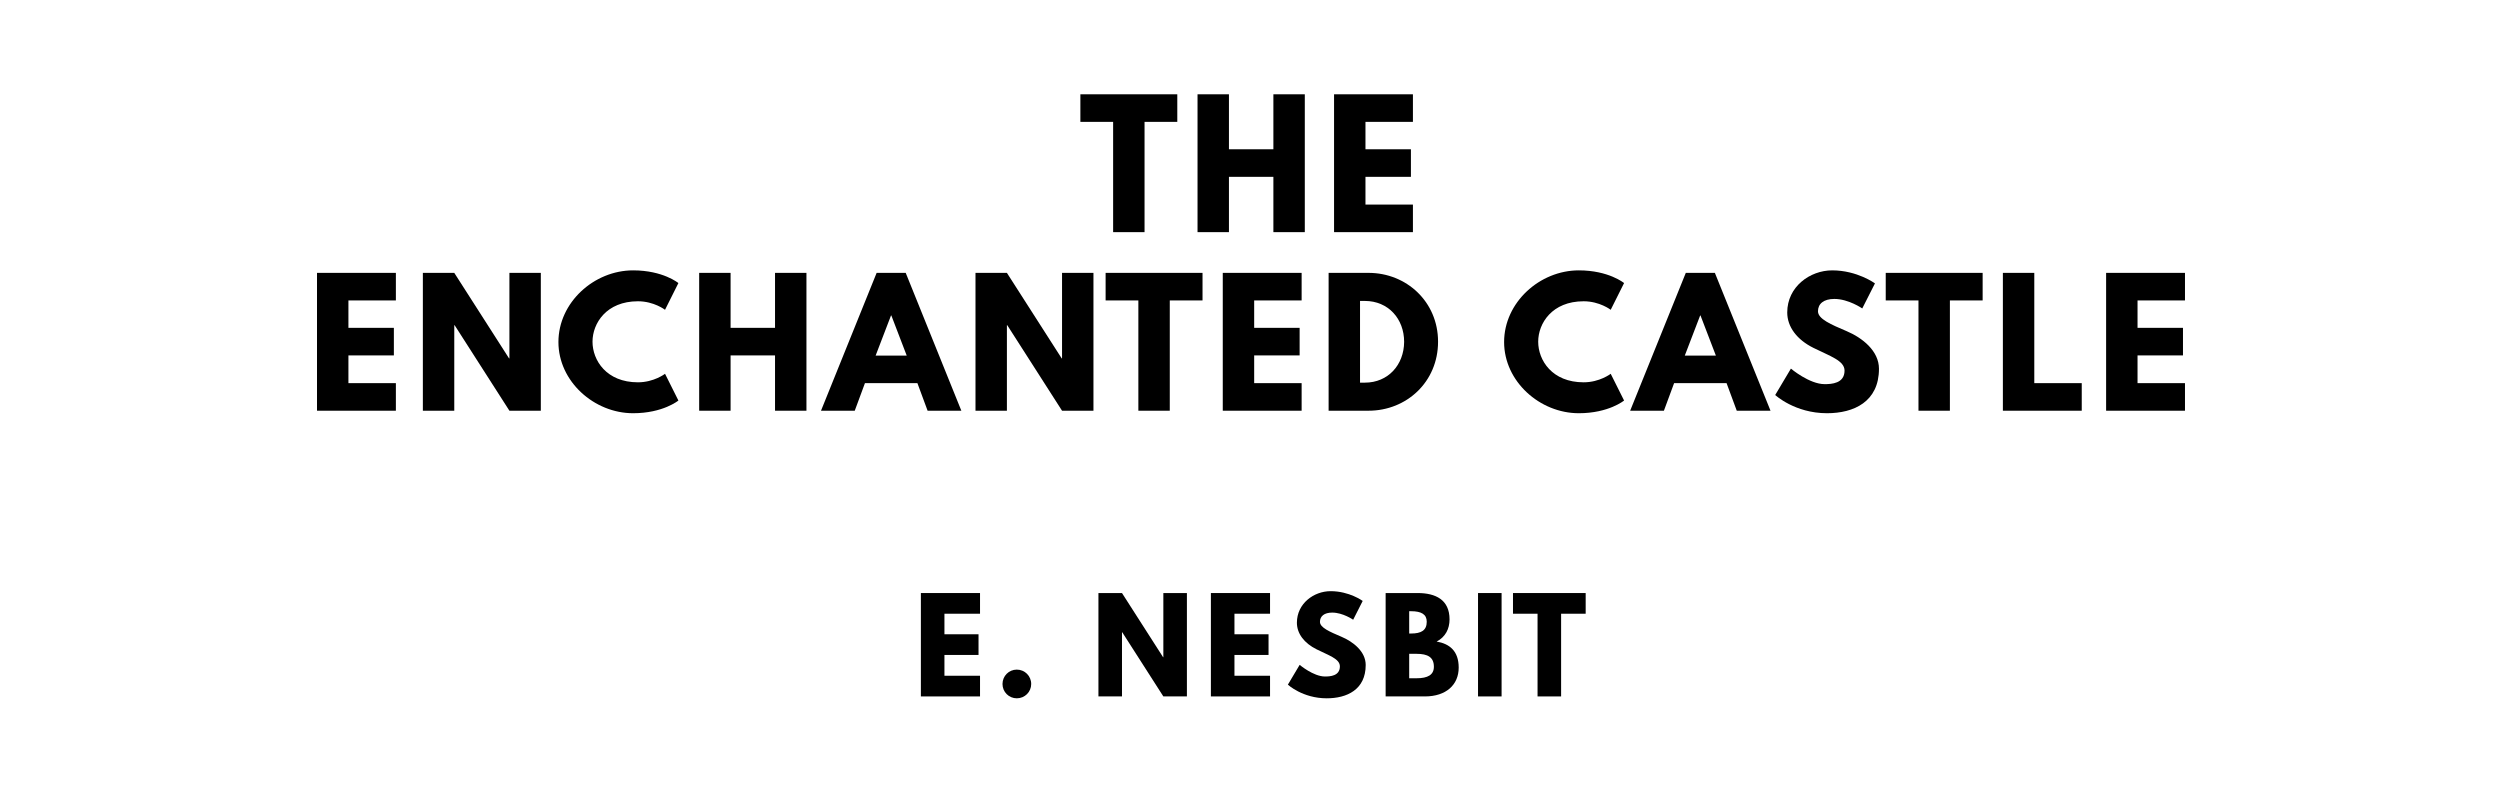
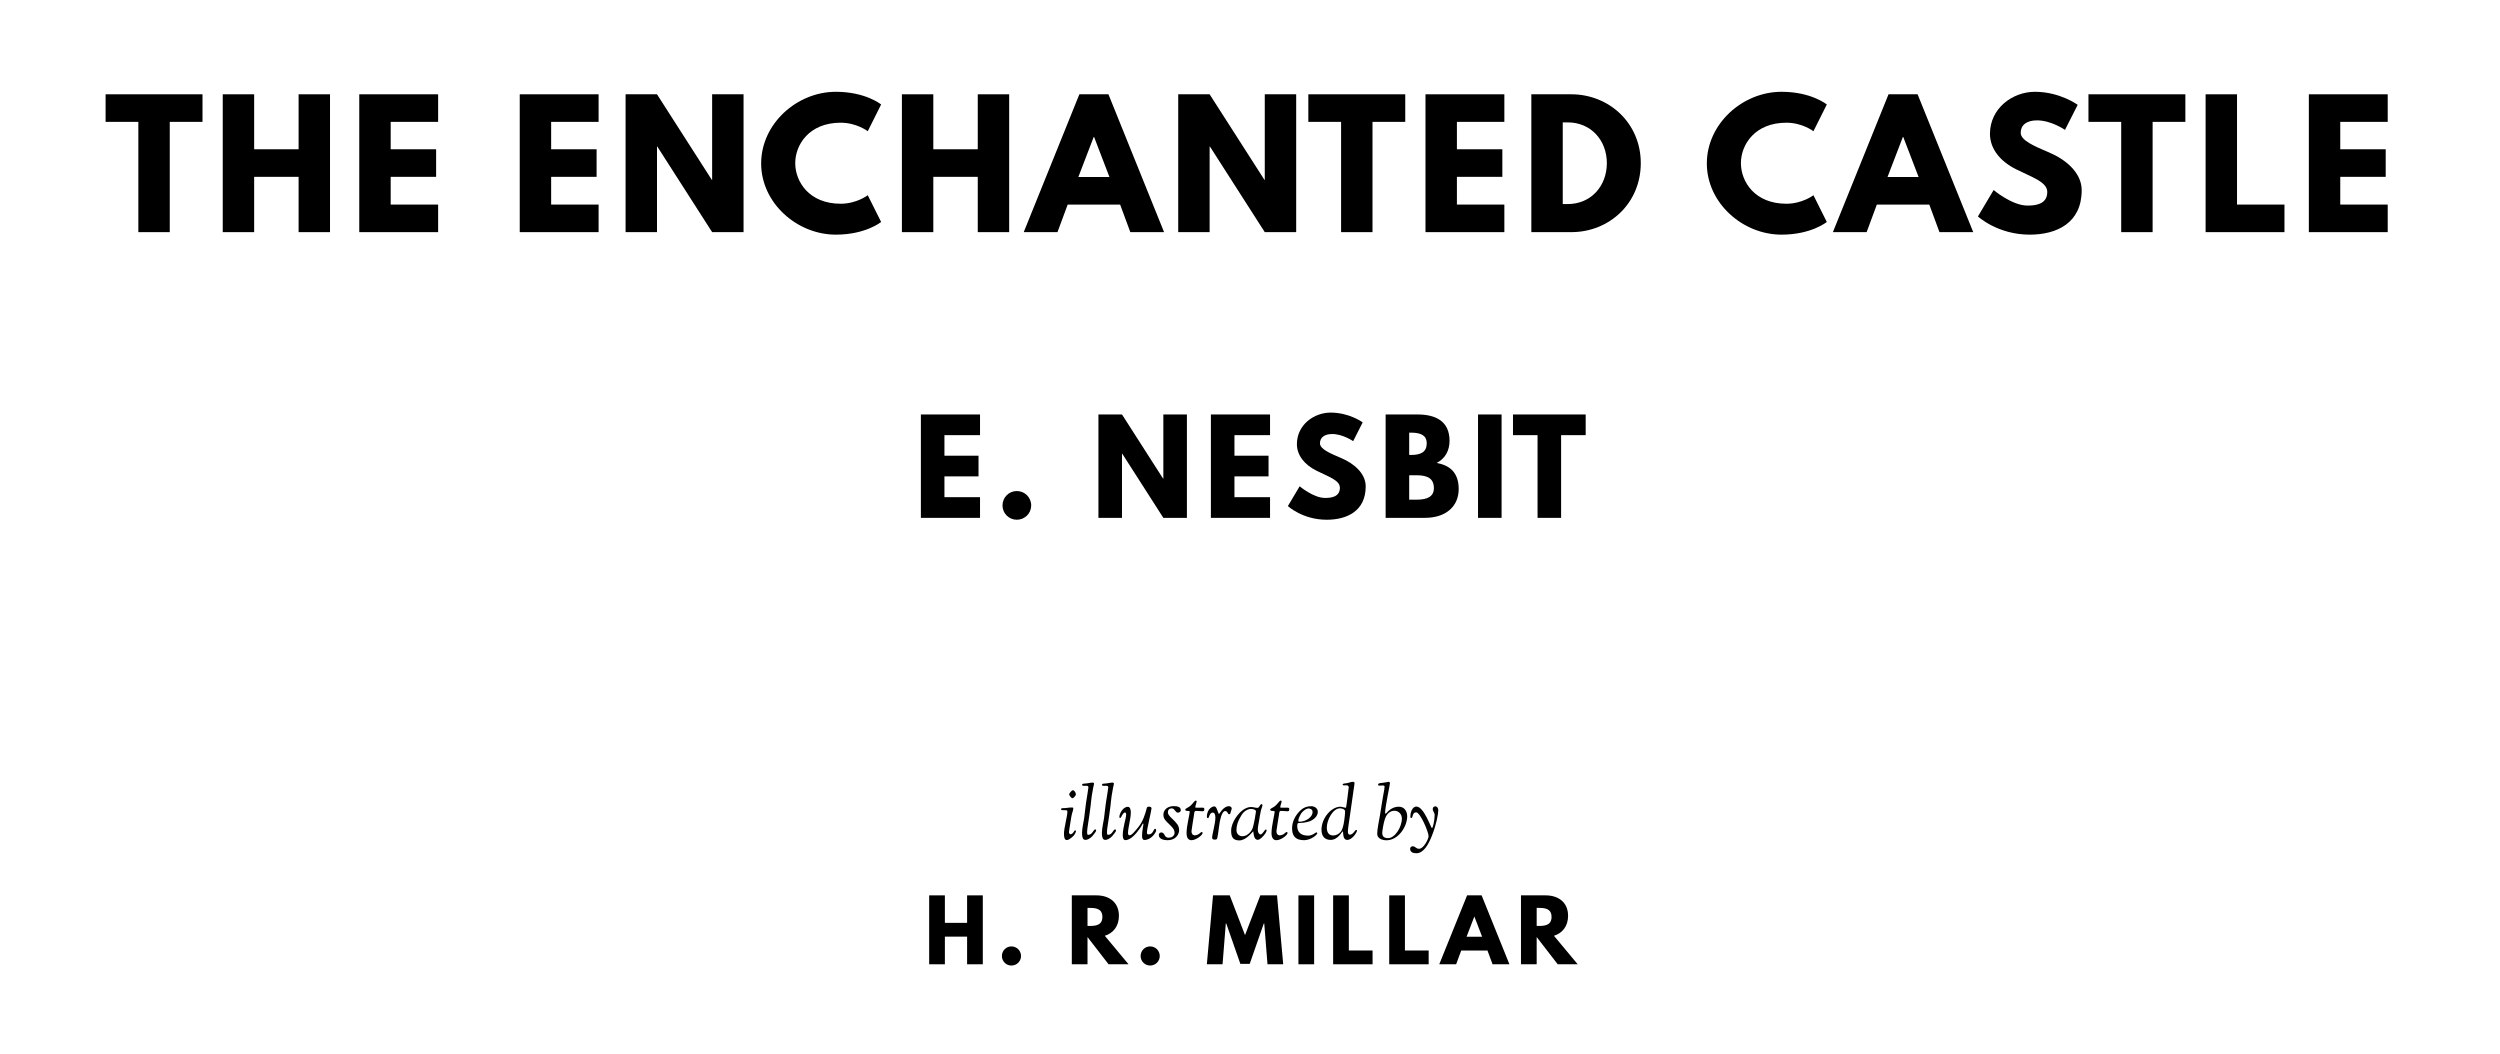
- <svg xmlns="http://www.w3.org/2000/svg" version="1.1" viewBox="0 0 1400 440">
+ <svg xmlns="http://www.w3.org/2000/svg" version="1.1" viewBox="0 0 1400 590">
  <g>
-     <path d="m 605.014,68.246 18.339,0 0,61.754 17.591,0 0,-61.754 18.339,0 0,-15.439 -54.269,0 0,15.439 z" />
-     <path d="m 688.208,99.029 24.889,0 0,30.971 17.591,0 0,-77.193 -17.591,0 0,30.784 -24.889,0 0,-30.784 -17.591,0 0,77.193 17.591,0 0,-30.971 z" />
-     <path d="m 791.236,52.807 -44.164,0 0,77.193 44.164,0 0,-15.439 -26.573,0 0,-15.532 25.45,0 0,-15.439 -25.45,0 0,-15.345 26.573,0 0,-15.439 z" />
+     <path d="m 59.133,68.246 18.339,0 0,61.754 17.591,0 0,-61.754 18.339,0 0,-15.439 -54.269,0 0,15.439 z" />
+     <path d="m 142.327,99.029 24.889,0 0,30.971 17.591,0 0,-77.193 -17.591,0 0,30.784 -24.889,0 0,-30.784 -17.591,0 0,77.193 17.591,0 0,-30.971 z" />
+     <path d="m 245.355,52.807 -44.164,0 0,77.193 44.164,0 0,-15.439 -26.573,0 0,-15.532 25.45,0 0,-15.439 -25.45,0 0,-15.345 26.573,0 0,-15.439 z" />
+     <path d="m 335.216,52.807 -44.164,0 0,77.193 44.164,0 0,-15.439 -26.573,0 0,-15.532 25.45,0 0,-15.439 -25.45,0 0,-15.345 26.573,0 0,-15.439 z" />
+     <path d="m 367.92,82.094 0.187,0 L 398.797,130 l 17.591,0 0,-77.193 -17.591,0 0,47.906 -0.187,0 -30.69,-47.906 -17.591,0 0,77.193 17.591,0 0,-47.906 z" />
+     <path d="m 470.784,114.094 c -17.684,0 -25.45,-12.351 -25.45,-22.737 0,-10.292 7.766,-22.643 25.45,-22.643 8.982,0 15.158,4.772 15.158,4.772 l 7.485,-14.971 c 0,0 -8.608,-7.111 -25.357,-7.111 -21.895,0 -41.825,17.965 -41.825,40.14 0,22.082 20.023,39.86 41.825,39.86 16.749,0 25.357,-7.111 25.357,-7.111 l -7.485,-14.971 c 0,0 -6.175,4.772 -15.158,4.772 z" />
+     <path d="m 522.656,99.029 24.889,0 0,30.971 17.591,0 0,-77.193 -17.591,0 0,30.784 -24.889,0 0,-30.784 -17.591,0 0,77.193 17.591,0 0,-30.971 z" />
+     <path d="m 620.725,52.807 -16.281,0 L 573.287,130 l 18.901,0 5.708,-15.439 29.38,0 5.708,15.439 18.901,0 -31.158,-77.193 z m 0.561,46.316 -17.404,0 8.608,-22.456 0.187,0 8.608,22.456 z" />
+     <path d="m 677.393,82.094 0.187,0 L 708.27,130 l 17.591,0 0,-77.193 -17.591,0 0,47.906 -0.187,0 -30.69,-47.906 -17.591,0 0,77.193 17.591,0 0,-47.906 z" />
+     <path d="m 732.671,68.246 18.339,0 0,61.754 17.591,0 0,-61.754 18.339,0 0,-15.439 -54.269,0 0,15.439 z" />
+     <path d="m 842.439,52.807 -44.164,0 0,77.193 44.164,0 0,-15.439 -26.573,0 0,-15.532 25.45,0 0,-15.439 -25.45,0 0,-15.345 26.573,0 0,-15.439 z" />
+     <path d="m 857.551,52.807 0,77.193 22.363,0 c 21.24,0 38.924,-16.094 38.924,-38.643 0,-22.456 -17.778,-38.55 -38.924,-38.55 l -22.363,0 z m 17.591,61.474 0,-45.754 2.713,0 c 13.099,0 21.988,10.012 21.988,22.924 -0.094,12.912 -8.982,22.83 -21.988,22.83 l -2.713,0 z" />
+     <path d="m 1000.367,114.094 c -17.684,0 -25.45,-12.351 -25.45,-22.737 0,-10.292 7.766,-22.643 25.45,-22.643 8.982,0 15.158,4.772 15.158,4.772 l 7.485,-14.971 c 0,0 -8.608,-7.111 -25.357,-7.111 -21.895,0 -41.825,17.965 -41.825,40.14 0,22.082 20.023,39.86 41.825,39.86 16.749,0 25.357,-7.111 25.357,-7.111 l -7.485,-14.971 c 0,0 -6.176,4.772 -15.158,4.772 z" />
+     <path d="m 1073.854,52.807 -16.281,0 L 1026.415,130 l 18.901,0 5.708,-15.439 29.38,0 5.708,15.439 18.901,0 -31.158,-77.193 z m 0.561,46.316 -17.404,0 8.608,-22.456 0.187,0 8.608,22.456 z" />
+     <path d="m 1139.548,51.404 c -12.444,0 -25.17,9.17 -25.17,23.579 0,8.047 5.427,15.251 14.69,19.836 9.17,4.585 17.404,7.111 17.404,12.725 0,7.205 -7.298,7.579 -11.134,7.579 -8.608,0 -18.901,-8.702 -18.901,-8.702 l -8.795,14.784 c 0,0 10.947,10.199 29.006,10.199 15.064,0 29.099,-6.456 29.099,-24.889 0,-10.105 -9.45,-17.404 -18.058,-21.053 -8.795,-3.743 -16.093,-6.83 -16.093,-11.135 0,-4.211 3.181,-6.924 9.17,-6.924 7.953,0 15.626,5.333 15.626,5.333 l 7.111,-14.035 c 0,0 -9.918,-7.298 -23.953,-7.298 z" />
+     <path d="m 1169.535,68.246 18.339,0 0,61.754 17.591,0 0,-61.754 18.339,0 0,-15.439 -54.269,0 0,15.439 z" />
+     <path d="m 1252.73,52.807 -17.591,0 0,77.193 44.164,0 0,-15.439 -26.573,0 0,-61.754 z" />
+     <path d="m 1337.117,52.807 -44.164,0 0,77.193 44.164,0 0,-15.439 -26.573,0 0,-15.532 25.45,0 0,-15.439 -25.45,0 0,-15.345 26.573,0 0,-15.439 z" />
  </g>
  <g>
-     <path d="m 221.689,152.807 -44.164,0 0,77.193 44.164,0 0,-15.439 -26.573,0 0,-15.532 25.45,0 0,-15.439 -25.45,0 0,-15.345 26.573,0 0,-15.439 z" />
-     <path d="m 254.393,182.094 0.187,0 30.69,47.906 17.591,0 0,-77.193 -17.591,0 0,47.906 -0.187,0 -30.69,-47.906 -17.591,0 0,77.193 17.591,0 0,-47.906 z" />
-     <path d="m 357.257,214.094 c -17.684,0 -25.45,-12.351 -25.45,-22.737 0,-10.292 7.766,-22.643 25.45,-22.643 8.982,0 15.158,4.772 15.158,4.772 l 7.485,-14.971 c 0,0 -8.608,-7.111 -25.357,-7.111 -21.895,0 -41.825,17.965 -41.825,40.14 0,22.082 20.023,39.86 41.825,39.86 16.749,0 25.357,-7.111 25.357,-7.111 l -7.485,-14.971 c 0,0 -6.175,4.772 -15.158,4.772 z" />
-     <path d="m 409.129,199.029 24.889,0 0,30.971 17.591,0 0,-77.193 -17.591,0 0,30.784 -24.889,0 0,-30.784 -17.591,0 0,77.193 17.591,0 0,-30.971 z" />
-     <path d="m 507.198,152.807 -16.281,0 -31.158,77.193 18.901,0 5.708,-15.439 29.38,0 5.708,15.439 18.901,0 -31.158,-77.193 z m 0.561,46.316 -17.404,0 8.608,-22.456 0.187,0 8.608,22.456 z" />
-     <path d="m 563.866,182.094 0.187,0 30.69,47.906 17.591,0 0,-77.193 -17.591,0 0,47.906 -0.187,0 -30.69,-47.906 -17.591,0 0,77.193 17.591,0 0,-47.906 z" />
-     <path d="m 619.144,168.246 18.339,0 0,61.754 17.591,0 0,-61.754 18.339,0 0,-15.439 -54.269,0 0,15.439 z" />
-     <path d="m 728.912,152.807 -44.164,0 0,77.193 44.164,0 0,-15.439 -26.573,0 0,-15.532 25.45,0 0,-15.439 -25.45,0 0,-15.345 26.573,0 0,-15.439 z" />
-     <path d="m 744.024,152.807 0,77.193 22.363,0 c 21.24,0 38.924,-16.094 38.924,-38.643 0,-22.456 -17.778,-38.55 -38.924,-38.55 l -22.363,0 z m 17.591,61.474 0,-45.754 2.713,0 c 13.099,0 21.988,10.012 21.988,22.924 -0.094,12.912 -8.982,22.83 -21.988,22.83 l -2.713,0 z" />
-     <path d="m 886.84,214.094 c -17.684,0 -25.45,-12.351 -25.45,-22.737 0,-10.292 7.766,-22.643 25.45,-22.643 8.982,0 15.158,4.772 15.158,4.772 l 7.485,-14.971 c 0,0 -8.608,-7.111 -25.357,-7.111 -21.895,0 -41.825,17.965 -41.825,40.14 0,22.082 20.023,39.86 41.825,39.86 16.749,0 25.357,-7.111 25.357,-7.111 l -7.485,-14.971 c 0,0 -6.175,4.772 -15.158,4.772 z" />
-     <path d="m 960.327,152.807 -16.281,0 -31.158,77.193 18.901,0 5.708,-15.439 29.38,0 5.708,15.439 18.901,0 -31.158,-77.193 z m 0.561,46.316 -17.404,0 8.608,-22.456 0.187,0 8.608,22.456 z" />
-     <path d="m 1026.021,151.404 c -12.444,0 -25.17,9.17 -25.17,23.579 0,8.047 5.427,15.251 14.69,19.836 9.17,4.585 17.404,7.111 17.404,12.725 0,7.205 -7.298,7.579 -11.134,7.579 -8.608,0 -18.901,-8.702 -18.901,-8.702 l -8.795,14.784 c 0,0 10.947,10.199 29.006,10.199 15.064,0 29.099,-6.456 29.099,-24.889 0,-10.105 -9.45,-17.404 -18.058,-21.053 -8.795,-3.743 -16.093,-6.83 -16.093,-11.135 0,-4.211 3.181,-6.924 9.169,-6.924 7.953,0 15.626,5.333 15.626,5.333 l 7.111,-14.035 c 0,0 -9.918,-7.298 -23.953,-7.298 z" />
-     <path d="m 1056.008,168.246 18.339,0 0,61.754 17.591,0 0,-61.754 18.339,0 0,-15.439 -54.269,0 0,15.439 z" />
-     <path d="m 1139.203,152.807 -17.591,0 0,77.193 44.164,0 0,-15.439 -26.573,0 0,-61.754 z" />
-     <path d="m 1223.59,152.807 -44.164,0 0,77.193 44.164,0 0,-15.439 -26.573,0 0,-15.532 25.45,0 0,-15.439 -25.45,0 0,-15.345 26.573,0 0,-15.439 z" />
+     <path d="m 548.816,232.105 -33.123,0 0,57.895 33.123,0 0,-11.579 -19.93,0 0,-11.649 19.088,0 0,-11.579 -19.088,0 0,-11.509 19.93,0 0,-11.579 z" />
+     <path d="m 569.401,274.982 c -4.421,0 -8,3.579 -8,8.07 0,4.421 3.579,8 8,8 4.491,0 8.07,-3.579 8.07,-8 0,-4.491 -3.579,-8.07 -8.07,-8.07 z" />
+     <path d="m 628.316,254.07 0.14,0 23.018,35.93 13.193,0 0,-57.895 -13.193,0 0,35.93 -0.14,0 -23.018,-35.93 -13.193,0 0,57.895 13.193,0 0,-35.93 z" />
+     <path d="m 711.223,232.105 -33.123,0 0,57.895 33.123,0 0,-11.579 -19.93,0 0,-11.649 19.088,0 0,-11.579 -19.088,0 0,-11.509 19.93,0 0,-11.579 z" />
+     <path d="m 745.141,231.053 c -9.333,0 -18.877,6.877 -18.877,17.684 0,6.035 4.07,11.439 11.018,14.877 6.877,3.439 13.053,5.333 13.053,9.544 0,5.404 -5.474,5.684 -8.351,5.684 -6.456,0 -14.175,-6.526 -14.175,-6.526 l -6.596,11.088 c 0,0 8.211,7.649 21.754,7.649 11.298,0 21.825,-4.842 21.825,-18.667 0,-7.579 -7.088,-13.053 -13.544,-15.789 -6.596,-2.807 -12.07,-5.123 -12.07,-8.351 0,-3.158 2.386,-5.193 6.877,-5.193 5.965,0 11.719,4 11.719,4 l 5.333,-10.526 c 0,0 -7.439,-5.474 -17.965,-5.474 z" />
+     <path d="m 775.957,232.105 0,57.895 21.965,0 c 12,0 18.947,-6.596 18.947,-16.14 0,-9.333 -5.123,-13.333 -12.351,-14.596 4.912,-2.526 7.228,-7.088 7.228,-12.421 0,-11.018 -7.86,-14.737 -17.825,-14.737 l -17.965,0 z m 13.193,22.667 0,-12.491 1.053,0 c 5.754,0 8.772,1.754 8.772,5.895 0,4.842 -3.088,6.596 -8.772,6.596 l -1.053,0 z m 0,25.053 0,-13.684 4.14,0 c 6.246,0 9.684,1.895 9.684,7.228 0,4.561 -3.439,6.456 -9.684,6.456 l -4.14,0 z" />
+     <path d="m 840.888,232.105 -13.193,0 0,57.895 13.193,0 0,-57.895 z" />
+     <path d="m 847.275,243.684 13.754,0 0,46.316 13.193,0 0,-46.316 13.754,0 0,-11.579 -40.702,0 0,11.579 z" />
  </g>
  <g>
-     <path d="m 548.816,332.105 -33.123,0 0,57.895 33.123,0 0,-11.579 -19.93,0 0,-11.649 19.088,0 0,-11.579 -19.088,0 0,-11.509 19.93,0 0,-11.579 z" />
-     <path d="m 569.401,374.982 c -4.421,0 -8,3.579 -8,8.07 0,4.421 3.579,8 8,8 4.491,0 8.07,-3.579 8.07,-8 0,-4.491 -3.579,-8.07 -8.07,-8.07 z" />
-     <path d="m 628.316,354.07 0.14,0 23.018,35.93 13.193,0 0,-57.895 -13.193,0 0,35.93 -0.14,0 -23.018,-35.93 -13.193,0 0,57.895 13.193,0 0,-35.93 z" />
-     <path d="m 711.223,332.105 -33.123,0 0,57.895 33.123,0 0,-11.579 -19.93,0 0,-11.649 19.088,0 0,-11.579 -19.088,0 0,-11.509 19.93,0 0,-11.579 z" />
-     <path d="m 745.141,331.053 c -9.333,0 -18.877,6.877 -18.877,17.684 0,6.035 4.07,11.439 11.018,14.877 6.877,3.439 13.053,5.333 13.053,9.544 0,5.404 -5.474,5.684 -8.351,5.684 -6.456,0 -14.175,-6.526 -14.175,-6.526 l -6.596,11.088 c 0,0 8.211,7.649 21.754,7.649 11.298,0 21.825,-4.842 21.825,-18.667 0,-7.579 -7.088,-13.053 -13.544,-15.789 -6.596,-2.807 -12.07,-5.123 -12.07,-8.351 0,-3.158 2.386,-5.193 6.877,-5.193 5.965,0 11.719,4 11.719,4 l 5.333,-10.526 c 0,0 -7.439,-5.474 -17.965,-5.474 z" />
-     <path d="m 775.957,332.105 0,57.895 21.965,0 c 12,0 18.947,-6.596 18.947,-16.14 0,-9.333 -5.123,-13.333 -12.351,-14.596 4.912,-2.526 7.228,-7.088 7.228,-12.421 0,-11.018 -7.86,-14.737 -17.825,-14.737 l -17.965,0 z m 13.193,22.667 0,-12.491 1.053,0 c 5.754,0 8.772,1.754 8.772,5.895 0,4.842 -3.088,6.596 -8.772,6.596 l -1.053,0 z m 0,25.053 0,-13.684 4.14,0 c 6.246,0 9.684,1.895 9.684,7.228 0,4.561 -3.439,6.456 -9.684,6.456 l -4.14,0 z" />
-     <path d="m 840.888,332.105 -13.193,0 0,57.895 13.193,0 0,-57.895 z" />
-     <path d="m 847.275,343.684 13.754,0 0,46.316 13.193,0 0,-46.316 13.754,0 0,-11.579 -40.702,0 0,11.579 z" />
+     <path d="m 594.207,453.167 c 0,0.425 0.34,0.51 0.595,0.51 0.34,0 1.02,0.043 1.913,0.043 0.765,0 1.02,0.17 1.02,0.893 0,2.423 -1.913,9.054 -1.913,12.285 0,1.828 0.298,3.528 1.573,3.528 1.573,0 3.911,-2.508 3.911,-2.508 0.468,-0.51 1.233,-1.955 1.233,-2.465 0,-0.298 -0.17,-0.468 -0.425,-0.468 -0.595,0 -1.19,2.21 -2.635,2.21 -0.425,0 -0.85,-0.553 -0.85,-1.148 0,-0.51 0,-0.425 1.275,-8.459 0.34,-2.168 1.148,-3.826 1.148,-4.931 0,-0.298 -0.298,-0.468 -0.595,-0.468 -2.423,0 -3.146,0.383 -4.846,0.383 l -0.425,0 c -0.468,0 -0.978,0.043 -0.978,0.595 z m 4.506,-8.374 c 0,0.425 1.148,2.253 1.913,2.253 0.383,0 1.87,-1.403 1.87,-2.253 0,-0.765 -0.808,-2.253 -1.658,-2.253 -0.765,0 -2.125,1.87 -2.125,2.253 z" />
+     <path d="m 605.939,466.344 c 0,3.996 1.233,3.996 2.083,3.996 0.808,0 2.593,-0.85 3.698,-2.125 1.02,-1.19 2.125,-2.635 2.125,-3.061 0,-0.425 -0.213,-0.68 -0.51,-0.68 -1.105,0 -1.53,3.018 -3.868,3.018 -0.553,0 -0.68,-0.213 -0.68,-1.658 0,-1.445 0.51,-4.123 1.233,-9.139 1.36,-9.139 0.638,-7.566 2.21,-15.813 0.128,-0.808 0.425,-1.36 0.425,-1.955 0,-0.425 -0.213,-0.68 -0.893,-0.68 -1.105,0 -2.04,0.425 -5.143,0.638 -0.553,0.043 -0.638,0.383 -0.638,0.595 0,0.468 0.383,0.595 1.233,0.595 0.51,0 0.595,-0.043 1.233,-0.043 0.638,0 1.063,0.34 1.063,0.85 0,0.51 -0.638,4.336 -1.36,8.927 -0.425,2.721 -0.638,5.739 -1.02,8.417 -0.085,0.68 -1.19,5.696 -1.19,8.119 z" />
+     <path d="m 617.064,466.344 c 0,3.996 1.233,3.996 2.083,3.996 0.808,0 2.593,-0.85 3.698,-2.125 1.02,-1.19 2.125,-2.635 2.125,-3.061 0,-0.425 -0.213,-0.68 -0.51,-0.68 -1.105,0 -1.53,3.018 -3.868,3.018 -0.553,0 -0.68,-0.213 -0.68,-1.658 0,-1.445 0.51,-4.123 1.233,-9.139 1.36,-9.139 0.638,-7.566 2.21,-15.813 0.128,-0.808 0.425,-1.36 0.425,-1.955 0,-0.425 -0.213,-0.68 -0.893,-0.68 -1.105,0 -2.04,0.425 -5.143,0.638 -0.553,0.043 -0.638,0.383 -0.638,0.595 0,0.468 0.383,0.595 1.233,0.595 0.51,0 0.595,-0.043 1.233,-0.043 0.638,0 1.063,0.34 1.063,0.85 0,0.51 -0.638,4.336 -1.36,8.927 -0.425,2.721 -0.638,5.739 -1.02,8.417 -0.085,0.68 -1.19,5.696 -1.19,8.119 z" />
+     <path d="m 626.835,457.503 c 0,0.298 0.17,0.553 0.425,0.553 0.213,0 0.468,-0.17 0.638,-0.595 0.595,-1.36 1.53,-2.465 1.913,-2.465 0.553,0 0.85,0.425 0.85,0.893 0,2.593 -1.913,7.269 -1.913,11.86 0,1.233 0.298,2.721 1.445,2.721 3.103,0 6.249,-3.868 8.162,-6.589 1.275,-1.785 1.488,-2.721 1.743,-2.721 0.128,0 0.213,0.17 0.213,0.468 0,0.383 -0.765,3.741 -0.765,6.461 0,1.318 0.34,2.295 1.275,2.295 3.996,0 6.631,-4.336 6.631,-5.356 0,-0.383 -0.043,-0.893 -0.595,-0.893 -0.893,0 -1.063,3.146 -3.656,3.146 -0.383,0 -0.935,-0.085 -0.935,-1.02 0,-2.168 2.593,-12.455 2.593,-13.603 0,-0.638 -0.723,-0.935 -1.403,-0.935 -0.425,0 -1.105,0.128 -1.233,0.68 -0.978,3.741 -2.168,7.651 -4.931,11.01 -1.998,2.38 -3.486,4.378 -4.846,4.378 -0.298,0 -0.765,-0.425 -0.765,-1.148 0,-3.231 1.573,-7.992 1.573,-11.732 0,-0.51 -0.085,-3.103 -1.615,-3.103 -2.848,0 -4.803,3.911 -4.803,5.696 z" />
+     <path d="m 648.956,467.705 c 0,2.253 3.061,2.806 4.718,2.806 5.441,0 6.631,-4.038 6.631,-5.569 0,-2.848 -1.615,-4.038 -2.933,-5.526 -1.02,-1.105 -3.358,-2.848 -3.358,-4.463 0,-1.275 0.638,-2.253 2.253,-2.253 1.658,0 1.828,2.38 3.358,2.38 0.213,0 1.615,-0.128 1.615,-1.445 0,-1.658 -1.658,-2.21 -3.953,-2.21 -3.316,0 -5.781,1.955 -5.781,4.803 0,2.55 1.615,3.656 3.316,5.399 1.53,1.53 2.933,2.763 2.933,4.761 0,0.51 -0.298,2.721 -3.401,2.721 -2.593,0 -1.87,-2.933 -4.038,-2.933 -0.51,0 -1.36,0.213 -1.36,1.53 z" />
+     <path d="m 663.748,453.422 c 0,1.19 2.508,0.255 2.508,1.148 0,1.148 -1.785,8.034 -1.785,11.945 0,3.316 1.573,3.996 2.721,3.996 2.635,0 6.249,-2.891 6.249,-3.996 0,-0.595 -0.34,-0.595 -0.468,-0.595 -0.68,0 -1.658,1.87 -3.996,1.87 -0.17,0 -1.743,-0.085 -1.743,-2.338 0,-0.68 0.978,-6.206 1.36,-8.842 0.255,-1.743 0.128,-2.508 1.36,-2.508 0.935,0 2.763,0.213 3.443,0.213 0.765,0 1.02,-0.255 1.02,-1.233 0,-0.51 -0.213,-0.808 -1.105,-0.808 -0.468,0 -0.808,0.043 -2.465,0.043 -1.403,0 -1.488,-0.043 -1.488,-0.298 0,-0.638 0.765,-2.635 0.765,-3.188 0,-0.383 -0.213,-0.51 -0.425,-0.51 -0.68,0 -0.765,0.553 -2.465,2.338 -1.87,1.955 -3.486,1.913 -3.486,2.763 z" />
+     <path d="m 675.855,457.418 c 0,0.595 0.34,0.723 0.51,0.723 0.213,0 0.34,-0.128 0.468,-0.255 0.255,-0.298 0.595,-2.848 2.338,-2.848 0.765,0 1.445,0.765 1.445,2.891 0,3.188 -1.828,9.437 -1.828,11.137 0,1.02 0.85,1.105 1.275,1.105 l 0.213,0 c 1.53,0 1.445,0 2.38,-7.226 l 0.213,-1.403 c 0.213,-1.785 1.275,-7.354 3.188,-7.354 1.53,0 1.36,1.785 2.295,1.785 0.765,0 0.85,-1.318 0.935,-1.615 0.128,-0.468 0.468,-1.02 0.468,-1.573 0,-0.595 -0.468,-1.318 -1.573,-1.318 -3.146,0 -5.271,4.378 -5.569,4.378 -0.085,0 -0.128,-0.043 -1.19,-2.806 -0.255,-0.68 -0.68,-1.488 -1.573,-1.488 -0.383,0 -3.996,1.02 -3.996,5.866 z" />
+     <path d="m 689.446,465.154 c 0,2.763 0.51,5.484 4.548,5.484 4.038,0 7.566,-5.101 7.779,-5.101 0.298,0 -0.085,4.761 2.635,4.761 1.148,0 3.061,-1.955 4.123,-3.486 0.553,-0.765 0.765,-1.403 0.765,-1.828 0,-0.17 -0.043,-0.468 -0.383,-0.468 -0.808,0 -1.7,2.763 -3.103,2.763 -0.808,0 -1.445,-1.403 -1.445,-2.508 0,-1.615 0.425,-3.571 0.765,-5.441 0.34,-1.913 0.595,-3.868 0.978,-5.441 0.298,-1.233 0.85,-2.253 0.85,-2.933 0,-0.468 -0.213,-0.638 -0.468,-0.638 -0.85,0 -1.36,2.083 -2.21,2.083 -1.403,0 -2.295,-0.468 -3.613,-0.468 -1.105,0 -1.955,0.213 -3.103,0.765 -2.253,1.063 -4.208,3.103 -5.739,5.526 -1.318,2.125 -2.38,4.548 -2.38,6.929 z m 2.976,-0.255 c 0,-0.765 0.085,-1.53 0.213,-2.295 0.383,-2.21 1.403,-4.123 2.635,-6.164 1.275,-2.168 3.528,-3.443 5.271,-3.443 0.893,0 2.806,0.298 2.806,1.488 0,0.128 -1.148,7.949 -2.168,9.989 -0.383,0.765 -2.38,3.826 -5.441,3.826 -1.785,0 -3.316,-1.275 -3.316,-3.401 z" />
+     <path d="m 711.32,453.422 c 0,1.19 2.508,0.255 2.508,1.148 0,1.148 -1.785,8.034 -1.785,11.945 0,3.316 1.573,3.996 2.721,3.996 2.635,0 6.249,-2.891 6.249,-3.996 0,-0.595 -0.34,-0.595 -0.468,-0.595 -0.68,0 -1.658,1.87 -3.996,1.87 -0.17,0 -1.743,-0.085 -1.743,-2.338 0,-0.68 0.978,-6.206 1.36,-8.842 0.255,-1.743 0.128,-2.508 1.36,-2.508 0.935,0 2.763,0.213 3.443,0.213 0.765,0 1.02,-0.255 1.02,-1.233 0,-0.51 -0.213,-0.808 -1.105,-0.808 -0.468,0 -0.808,0.043 -2.465,0.043 -1.403,0 -1.488,-0.043 -1.488,-0.298 0,-0.638 0.765,-2.635 0.765,-3.188 0,-0.383 -0.213,-0.51 -0.425,-0.51 -0.68,0 -0.765,0.553 -2.465,2.338 -1.87,1.955 -3.486,1.913 -3.486,2.763 z" />
+     <path d="m 723.569,463.751 c 0,3.783 1.318,6.759 6.716,6.759 3.698,0 7.396,-2.976 7.396,-3.953 0,-0.255 -0.17,-0.425 -0.51,-0.425 -0.468,0 -2.168,1.828 -4.591,1.828 -4.208,0 -6.121,-2.125 -6.121,-5.314 0,-1.105 0.128,-1.743 0.723,-1.743 3.996,-0.043 6.291,-0.978 6.674,-1.148 0.808,-0.34 4.123,-2.083 4.123,-5.143 0,-1.87 -1.7,-3.146 -3.698,-3.146 -2.38,0 -4.336,0.765 -5.909,2.253 -2.933,2.721 -4.803,6.376 -4.803,10.032 z m 3.486,-4.421 c 0,-0.553 0.978,-3.273 2.253,-4.591 1.105,-1.148 2.423,-1.998 3.486,-1.998 0.723,0 2.253,0.383 2.253,1.998 0,2.678 -3.486,5.441 -7.609,5.441 -0.298,0 -0.383,-0.553 -0.383,-0.85 z" />
+     <path d="m 740.034,464.687 c 0,3.188 1.488,5.654 5.101,5.654 4.208,0 6.376,-4.761 6.759,-4.761 0.595,0 -0.383,4.761 2.593,4.761 2.763,0 5.441,-4.293 5.441,-5.186 0,-0.17 -0.128,-0.383 -0.468,-0.383 -0.68,0 -1.658,2.635 -3.528,2.635 -0.978,0 -1.105,-0.893 -1.105,-1.828 0,-1.275 0.425,-3.953 0.893,-7.184 2.38,-17.386 2.806,-18.746 2.806,-19.851 0,-0.383 -0.298,-0.723 -0.68,-0.723 -1.148,0 -0.893,0.085 -3.273,0.68 -1.19,0.298 -2.678,0.128 -2.678,0.85 0,0.298 0.255,0.468 0.68,0.468 0.043,0 1.02,-0.043 1.488,-0.043 0.638,0 1.233,0.425 1.233,1.063 0,0.298 -1.403,11.477 -1.53,11.477 -1.19,0 -2.04,-0.553 -3.146,-0.553 -5.058,0 -10.584,6.334 -10.584,12.922 z m 2.976,-1.19 c 0,-4.463 3.486,-10.84 7.396,-10.84 1.148,0 2.848,0.553 2.848,1.7 0,1.7 -0.638,9.182 -2.338,11.307 -1.105,1.403 -2.763,2.21 -4.293,2.21 -2.593,0 -3.613,-1.913 -3.613,-4.378 z" />
+     <path d="m 771.236,466.982 c 0,2.465 2.678,3.571 5.186,3.571 6.589,0 11.605,-7.609 11.605,-13.39 0,-2.763 -1.488,-5.399 -4.676,-5.399 -4.888,0 -6.886,3.953 -7.481,3.953 -0.085,0 -0.213,-0.34 -0.213,-0.638 0,-3.061 2.721,-15.728 2.721,-16.493 0,-0.468 -0.34,-0.765 -0.808,-0.765 -0.255,0 -1.02,0.255 -2.678,0.468 -1.955,0.255 -3.146,0.213 -3.146,1.063 0,0.595 0.34,0.595 0.808,0.595 0.638,0 1.105,-0.085 1.743,-0.085 0.85,0 1.063,0.298 1.063,0.51 0,1.02 -0.255,2.508 -0.638,4.336 -0.638,3.146 -1.148,7.269 -1.913,11.69 -0.595,3.443 -1.573,7.864 -1.573,10.584 z m 2.806,-0.51 c 0,-0.425 0.468,-4.973 1.7,-8.332 1.36,-3.698 4.123,-4.123 5.143,-4.123 2.338,0 4.166,1.955 4.166,4.336 0,4.888 -3.911,11.01 -7.736,11.01 -2.635,0 -3.273,-1.445 -3.273,-2.891 z" />
+     <path d="m 789.672,475.313 c 0,1.955 1.7,2.508 3.528,2.508 3.996,0 6.716,-4.846 8.714,-9.904 2.508,-6.334 3.528,-12.2 3.528,-14.113 0,-1.318 -0.723,-2.253 -1.658,-2.253 -1.02,0 -1.445,0.808 -1.445,1.573 0,1.148 1.063,1.998 1.063,3.231 0,2.848 -0.935,7.396 -1.53,7.396 -0.468,0 -4.506,-12.072 -8.629,-12.072 -2.593,0 -3.443,3.698 -3.443,5.484 0,0.723 0.17,0.935 0.425,0.935 1.275,0 0.383,-3.188 2.848,-3.188 2.253,0 6.929,10.967 6.929,13.348 0,1.615 -2.806,7.056 -5.271,7.056 -1.955,0 -1.998,-1.403 -3.698,-1.403 -0.723,0 -1.36,0.68 -1.36,1.403 z" />
  </g>
  <g>
-     <path d="m 628.097,460.04 c -0.696,0 -1.26,0.564 -1.26,1.26 0,0.696 0.564,1.26 1.26,1.26 0.696,0 1.26,-0.564 1.26,-1.26 0,-0.696 -0.564,-1.26 -1.26,-1.26 z m -1.092,3.804 2.124,0 0,6.156 -2.124,0 0,-6.156 z" />
-     <path d="m 635.638,470 2.124,0 0,-10.32 -2.124,0 0,10.32 z" />
-     <path d="m 644.224,470 2.124,0 0,-10.32 -2.124,0 0,10.32 z" />
-     <path d="m 654.814,463.844 -2.124,0 0,3.444 c 0,2.064 1.032,2.892 3.336,2.892 2.304,0 3.336,-0.828 3.336,-2.892 l 0,-3.444 -2.124,0 0,2.928 c 0,1.212 -0.324,1.68 -1.212,1.68 -0.888,0 -1.212,-0.468 -1.212,-1.68 l 0,-2.928 z" />
-     <path d="m 668.337,463.664 c -1.62,0 -2.688,0.72 -2.688,1.98 0,0.924 0.624,1.356 1.248,1.68 0.696,0.36 1.368,0.396 1.368,0.84 0,0.408 -0.36,0.444 -0.66,0.444 -0.684,0 -1.524,-0.708 -1.524,-0.708 l -0.864,1.452 c 0,0 0.888,0.828 2.376,0.828 1.26,0 2.916,-0.288 2.916,-2.1 0,-1.26 -1.056,-1.716 -1.872,-1.968 -0.528,-0.168 -0.96,-0.264 -0.96,-0.588 0,-0.288 0.192,-0.372 0.66,-0.372 0.648,0 1.368,0.384 1.368,0.384 l 0.696,-1.392 c 0,0 -0.876,-0.48 -2.064,-0.48 z" />
-     <path d="m 676.787,463.844 -0.888,0 0,1.62 0.888,0 0,2.364 c 0,1.092 0.408,2.352 2.1,2.352 0.876,0 1.56,-0.384 1.56,-0.384 l -0.528,-1.716 c 0,0 -0.252,0.192 -0.528,0.192 -0.336,0 -0.48,-0.276 -0.48,-0.852 l 0,-1.956 1.296,0 0,-1.62 -1.296,0 0,-2.292 -2.124,0 0,2.292 z" />
-     <path d="m 686.161,470 2.124,0 0,-3.24 c 0,-0.156 0.156,-1.248 1.26,-1.248 0.708,0 1.104,0.336 1.104,0.336 l 0.888,-1.8 c 0,0 -0.552,-0.384 -1.344,-0.384 -1.212,0 -1.884,1.068 -1.884,1.068 l -0.024,0 0,-0.888 -2.124,0 0,6.156 z" />
-     <path d="m 696.624,466.928 c 0,1.8 1.26,3.252 3.06,3.252 0.84,0 1.56,-0.372 2.016,-0.876 l 0.024,0 0,0.696 2.1,0 0,-6.156 -2.124,0 0,0.588 c -0.504,-0.492 -1.188,-0.768 -2.016,-0.768 -1.8,0 -3.06,1.464 -3.06,3.264 z m 2.256,0 c 0,-0.852 0.636,-1.452 1.44,-1.452 0.792,0 1.428,0.6 1.428,1.452 0,0.84 -0.6,1.44 -1.428,1.44 -0.864,0 -1.44,-0.6 -1.44,-1.44 z" />
-     <path d="m 710.537,463.844 -0.888,0 0,1.62 0.888,0 0,2.364 c 0,1.092 0.408,2.352 2.1,2.352 0.876,0 1.56,-0.384 1.56,-0.384 l -0.528,-1.716 c 0,0 -0.252,0.192 -0.528,0.192 -0.336,0 -0.48,-0.276 -0.48,-0.852 l 0,-1.956 1.296,0 0,-1.62 -1.296,0 0,-2.292 -2.124,0 0,2.292 z" />
-     <path d="m 726.139,467.216 c 0.012,-0.072 0.012,-0.204 0.012,-0.288 0,-2.16 -1.428,-3.264 -3.3,-3.264 -1.86,0 -3.384,1.464 -3.384,3.264 0,1.788 1.524,3.252 3.384,3.252 1.368,0 2.496,-0.444 3.192,-1.608 l -1.536,-0.768 c -0.516,0.552 -0.816,0.684 -1.5,0.684 -0.54,0 -1.332,-0.324 -1.332,-1.272 l 4.464,0 z m -4.404,-1.176 c 0.036,-0.564 0.444,-0.996 1.176,-0.996 0.624,0 1.068,0.348 1.164,0.996 l -2.34,0 z" />
-     <path d="m 731.71,466.928 c 0,1.8 1.26,3.252 3.06,3.252 0.84,0 1.56,-0.372 2.016,-0.876 l 0.024,0 0,0.696 2.1,0 0,-10.32 -2.124,0 0,4.752 c -0.504,-0.492 -1.188,-0.768 -2.016,-0.768 -1.8,0 -3.06,1.464 -3.06,3.264 z m 2.256,0 c 0,-0.852 0.636,-1.452 1.44,-1.452 0.792,0 1.428,0.6 1.428,1.452 0,0.84 -0.6,1.44 -1.428,1.44 -0.864,0 -1.44,-0.6 -1.44,-1.44 z" />
-     <path d="m 760.838,466.928 c 0,-1.8 -1.26,-3.264 -3.06,-3.264 -0.828,0 -1.512,0.276 -2.016,0.768 l 0,-4.752 -2.124,0 0,10.32 2.1,0 0,-0.696 0.024,0 c 0.456,0.504 1.176,0.876 2.016,0.876 1.8,0 3.06,-1.452 3.06,-3.252 z m -2.256,0 c 0,0.84 -0.576,1.44 -1.44,1.44 -0.828,0 -1.428,-0.6 -1.428,-1.44 0,-0.852 0.636,-1.452 1.428,-1.452 0.804,0 1.44,0.6 1.44,1.452 z" />
-     <path d="m 771.509,463.844 -1.464,3.156 -1.716,-3.156 -2.448,0 2.916,5.196 -2.124,4.08 2.448,0 4.836,-9.276 -2.448,0 z" />
-   </g>
-   <g>
-     <path d="m 635.726,536.028 3.192,0 0,3.972 2.256,0 0,-9.9 -2.256,0 0,3.948 -3.192,0 0,-3.948 -2.256,0 0,9.9 2.256,0 0,-3.972 z" />
-     <path d="m 649.002,537.432 c -0.756,0 -1.368,0.612 -1.368,1.38 0,0.756 0.612,1.368 1.368,1.368 0.768,0 1.38,-0.612 1.38,-1.368 0,-0.768 -0.612,-1.38 -1.38,-1.38 z" />
-     <path d="m 665.111,530.1 0,9.9 2.256,0 0,-3.912 3.024,3.912 2.868,0 -3.408,-4.092 c 1.212,-0.384 2.028,-1.38 2.028,-2.868 0,-1.944 -1.392,-2.94 -3.228,-2.94 l -3.54,0 z m 2.256,4.392 0,-2.592 0.264,0 c 0.852,0 1.872,0.06 1.872,1.296 0,1.236 -1.02,1.296 -1.872,1.296 l -0.264,0 z" />
-     <path d="m 680.08,537.432 c -0.756,0 -1.368,0.612 -1.368,1.38 0,0.756 0.612,1.368 1.368,1.368 0.768,0 1.38,-0.612 1.38,-1.368 0,-0.768 -0.612,-1.38 -1.38,-1.38 z" />
-     <path d="m 704.373,540 2.256,0 -0.888,-9.9 -2.4,0 -2.196,5.712 -2.196,-5.712 -2.4,0 -0.888,9.9 2.256,0 0.468,-5.868 0.06,0 2.028,5.808 1.344,0 2.028,-5.808 0.06,0 0.468,5.868 z" />
-     <path d="m 714.788,530.1 -2.256,0 0,9.9 2.256,0 0,-9.9 z" />
-     <path d="m 723.492,530.1 -2.256,0 0,9.9 5.664,0 0,-1.98 -3.408,0 0,-7.92 z" />
-     <path d="m 735.265,530.1 -2.256,0 0,9.9 5.664,0 0,-1.98 -3.408,0 0,-7.92 z" />
-     <path d="m 749.998,530.1 -2.088,0 -3.996,9.9 2.424,0 0.732,-1.98 3.768,0 0.732,1.98 2.424,0 -3.996,-9.9 z m 0.072,5.94 -2.232,0 1.104,-2.88 0.024,0 1.104,2.88 z" />
-     <path d="m 759.368,530.1 0,9.9 2.256,0 0,-3.912 3.024,3.912 2.868,0 -3.408,-4.092 c 1.212,-0.384 2.028,-1.38 2.028,-2.868 0,-1.944 -1.392,-2.94 -3.228,-2.94 l -3.54,0 z m 2.256,4.392 0,-2.592 0.264,0 c 0.852,0 1.872,0.06 1.872,1.296 0,1.236 -1.02,1.296 -1.872,1.296 l -0.264,0 z" />
+     <path d="m 529.132,524.515 12.444,0 0,15.485 8.795,0 0,-38.596 -8.795,0 0,15.392 -12.444,0 0,-15.392 -8.795,0 0,38.596 8.795,0 0,-15.485 z" />
+     <path d="m 566.397,529.988 c -2.947,0 -5.333,2.386 -5.333,5.38 0,2.947 2.386,5.333 5.333,5.333 2.994,0 5.38,-2.386 5.38,-5.333 0,-2.994 -2.386,-5.38 -5.38,-5.38 z" />
+     <path d="m 600.212,501.404 0,38.596 8.795,0 0,-15.251 11.789,15.251 11.181,0 -13.287,-15.953 c 4.725,-1.497 7.906,-5.38 7.906,-11.181 0,-7.579 -5.427,-11.462 -12.585,-11.462 l -13.801,0 z m 8.795,17.123 0,-10.105 1.029,0 c 3.322,0 7.298,0.234 7.298,5.053 0,4.819 -3.977,5.053 -7.298,5.053 l -1.029,0 z" />
+     <path d="m 644.08,529.988 c -2.947,0 -5.333,2.386 -5.333,5.38 0,2.947 2.386,5.333 5.333,5.333 2.994,0 5.38,-2.386 5.38,-5.333 0,-2.994 -2.386,-5.38 -5.38,-5.38 z" />
+     <path d="m 709.801,540 8.795,0 -3.462,-38.596 -9.357,0 -8.561,22.269 -8.561,-22.269 -9.357,0 -3.462,38.596 8.795,0 1.825,-22.877 0.234,0 7.906,22.643 5.24,0 7.906,-22.643 0.234,0 L 709.801,540 Z" />
+     <path d="m 735.915,501.404 -8.795,0 0,38.596 8.795,0 0,-38.596 z" />
+     <path d="m 755.352,501.404 -8.795,0 0,38.596 22.082,0 0,-7.719 -13.287,0 0,-30.877 z" />
+     <path d="m 786.76,501.404 -8.795,0 0,38.596 22.082,0 0,-7.719 -13.287,0 0,-30.877 z" />
+     <path d="m 829.705,501.404 -8.14,0 L 805.985,540 l 9.45,0 2.854,-7.719 14.69,0 2.854,7.719 9.45,0 -15.579,-38.596 z m 0.281,23.158 -8.702,0 4.304,-11.228 0.094,0 4.304,11.228 z" />
+     <path d="m 851.743,501.404 0,38.596 8.795,0 0,-15.251 11.789,15.251 11.181,0 -13.287,-15.953 c 4.725,-1.497 7.906,-5.38 7.906,-11.181 0,-7.579 -5.427,-11.462 -12.585,-11.462 l -13.801,0 z m 8.795,17.123 0,-10.105 1.029,0 c 3.322,0 7.298,0.234 7.298,5.053 0,4.819 -3.977,5.053 -7.298,5.053 l -1.029,0 z" />
  </g>
</svg>
